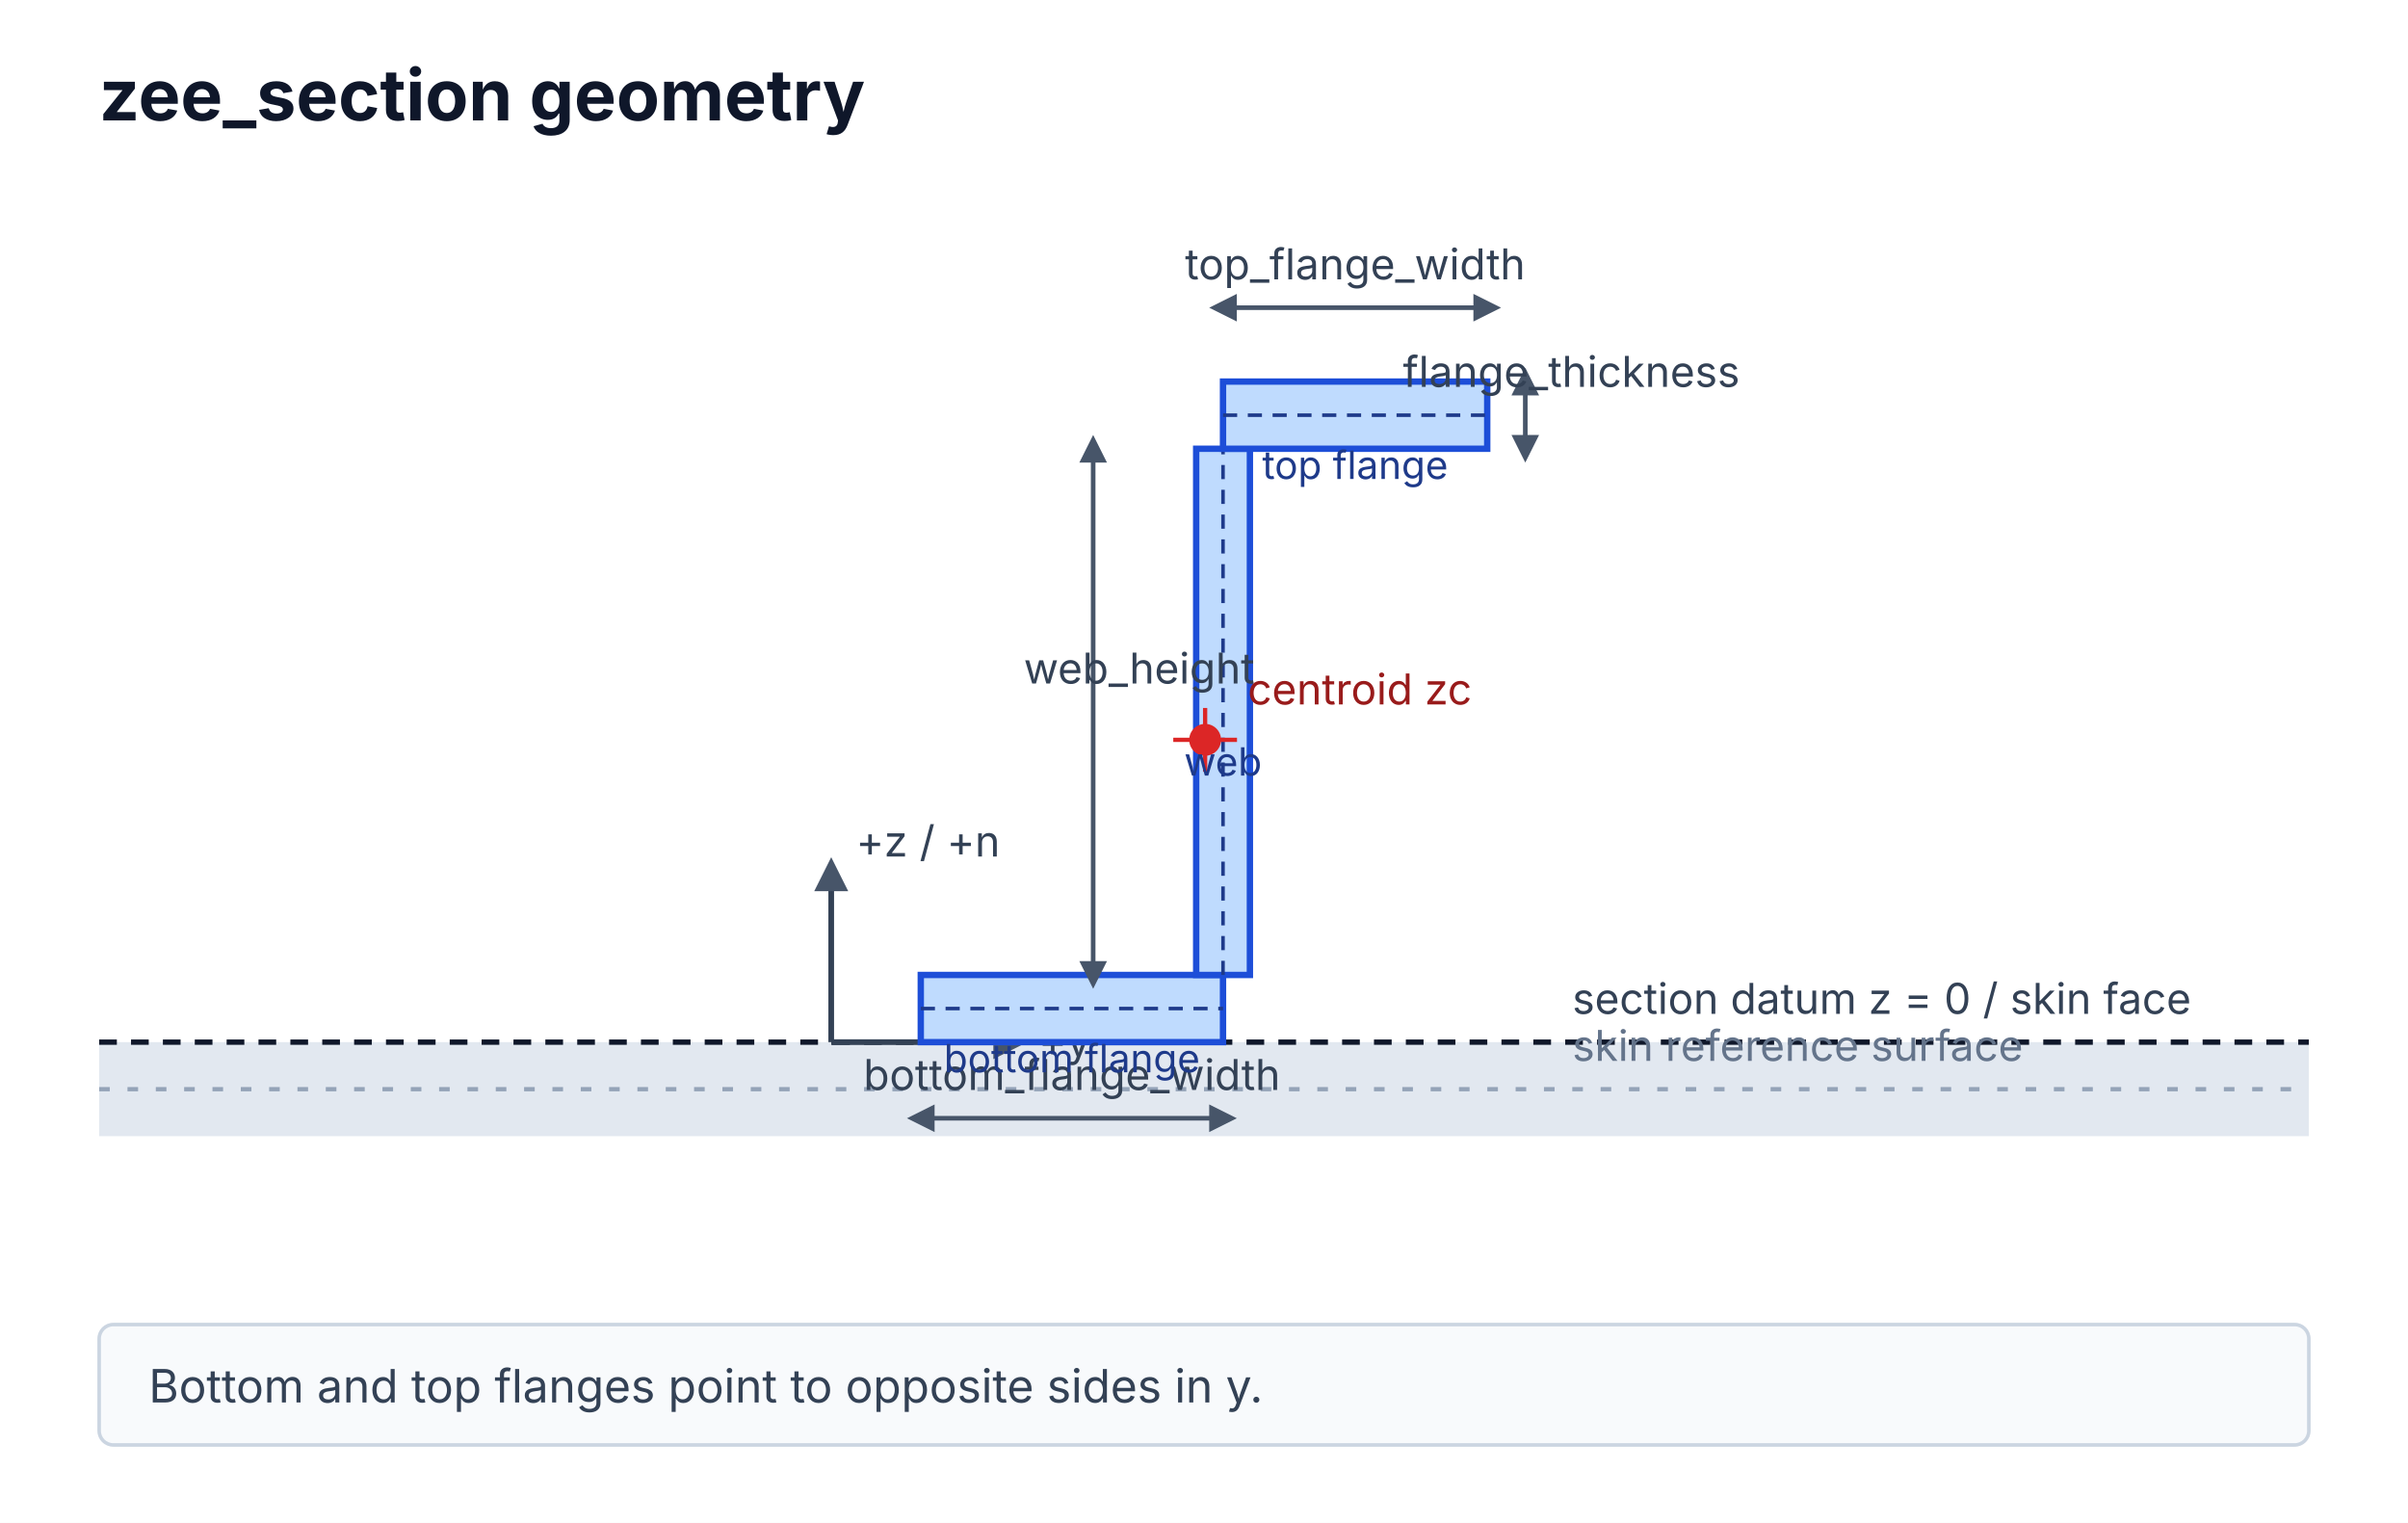
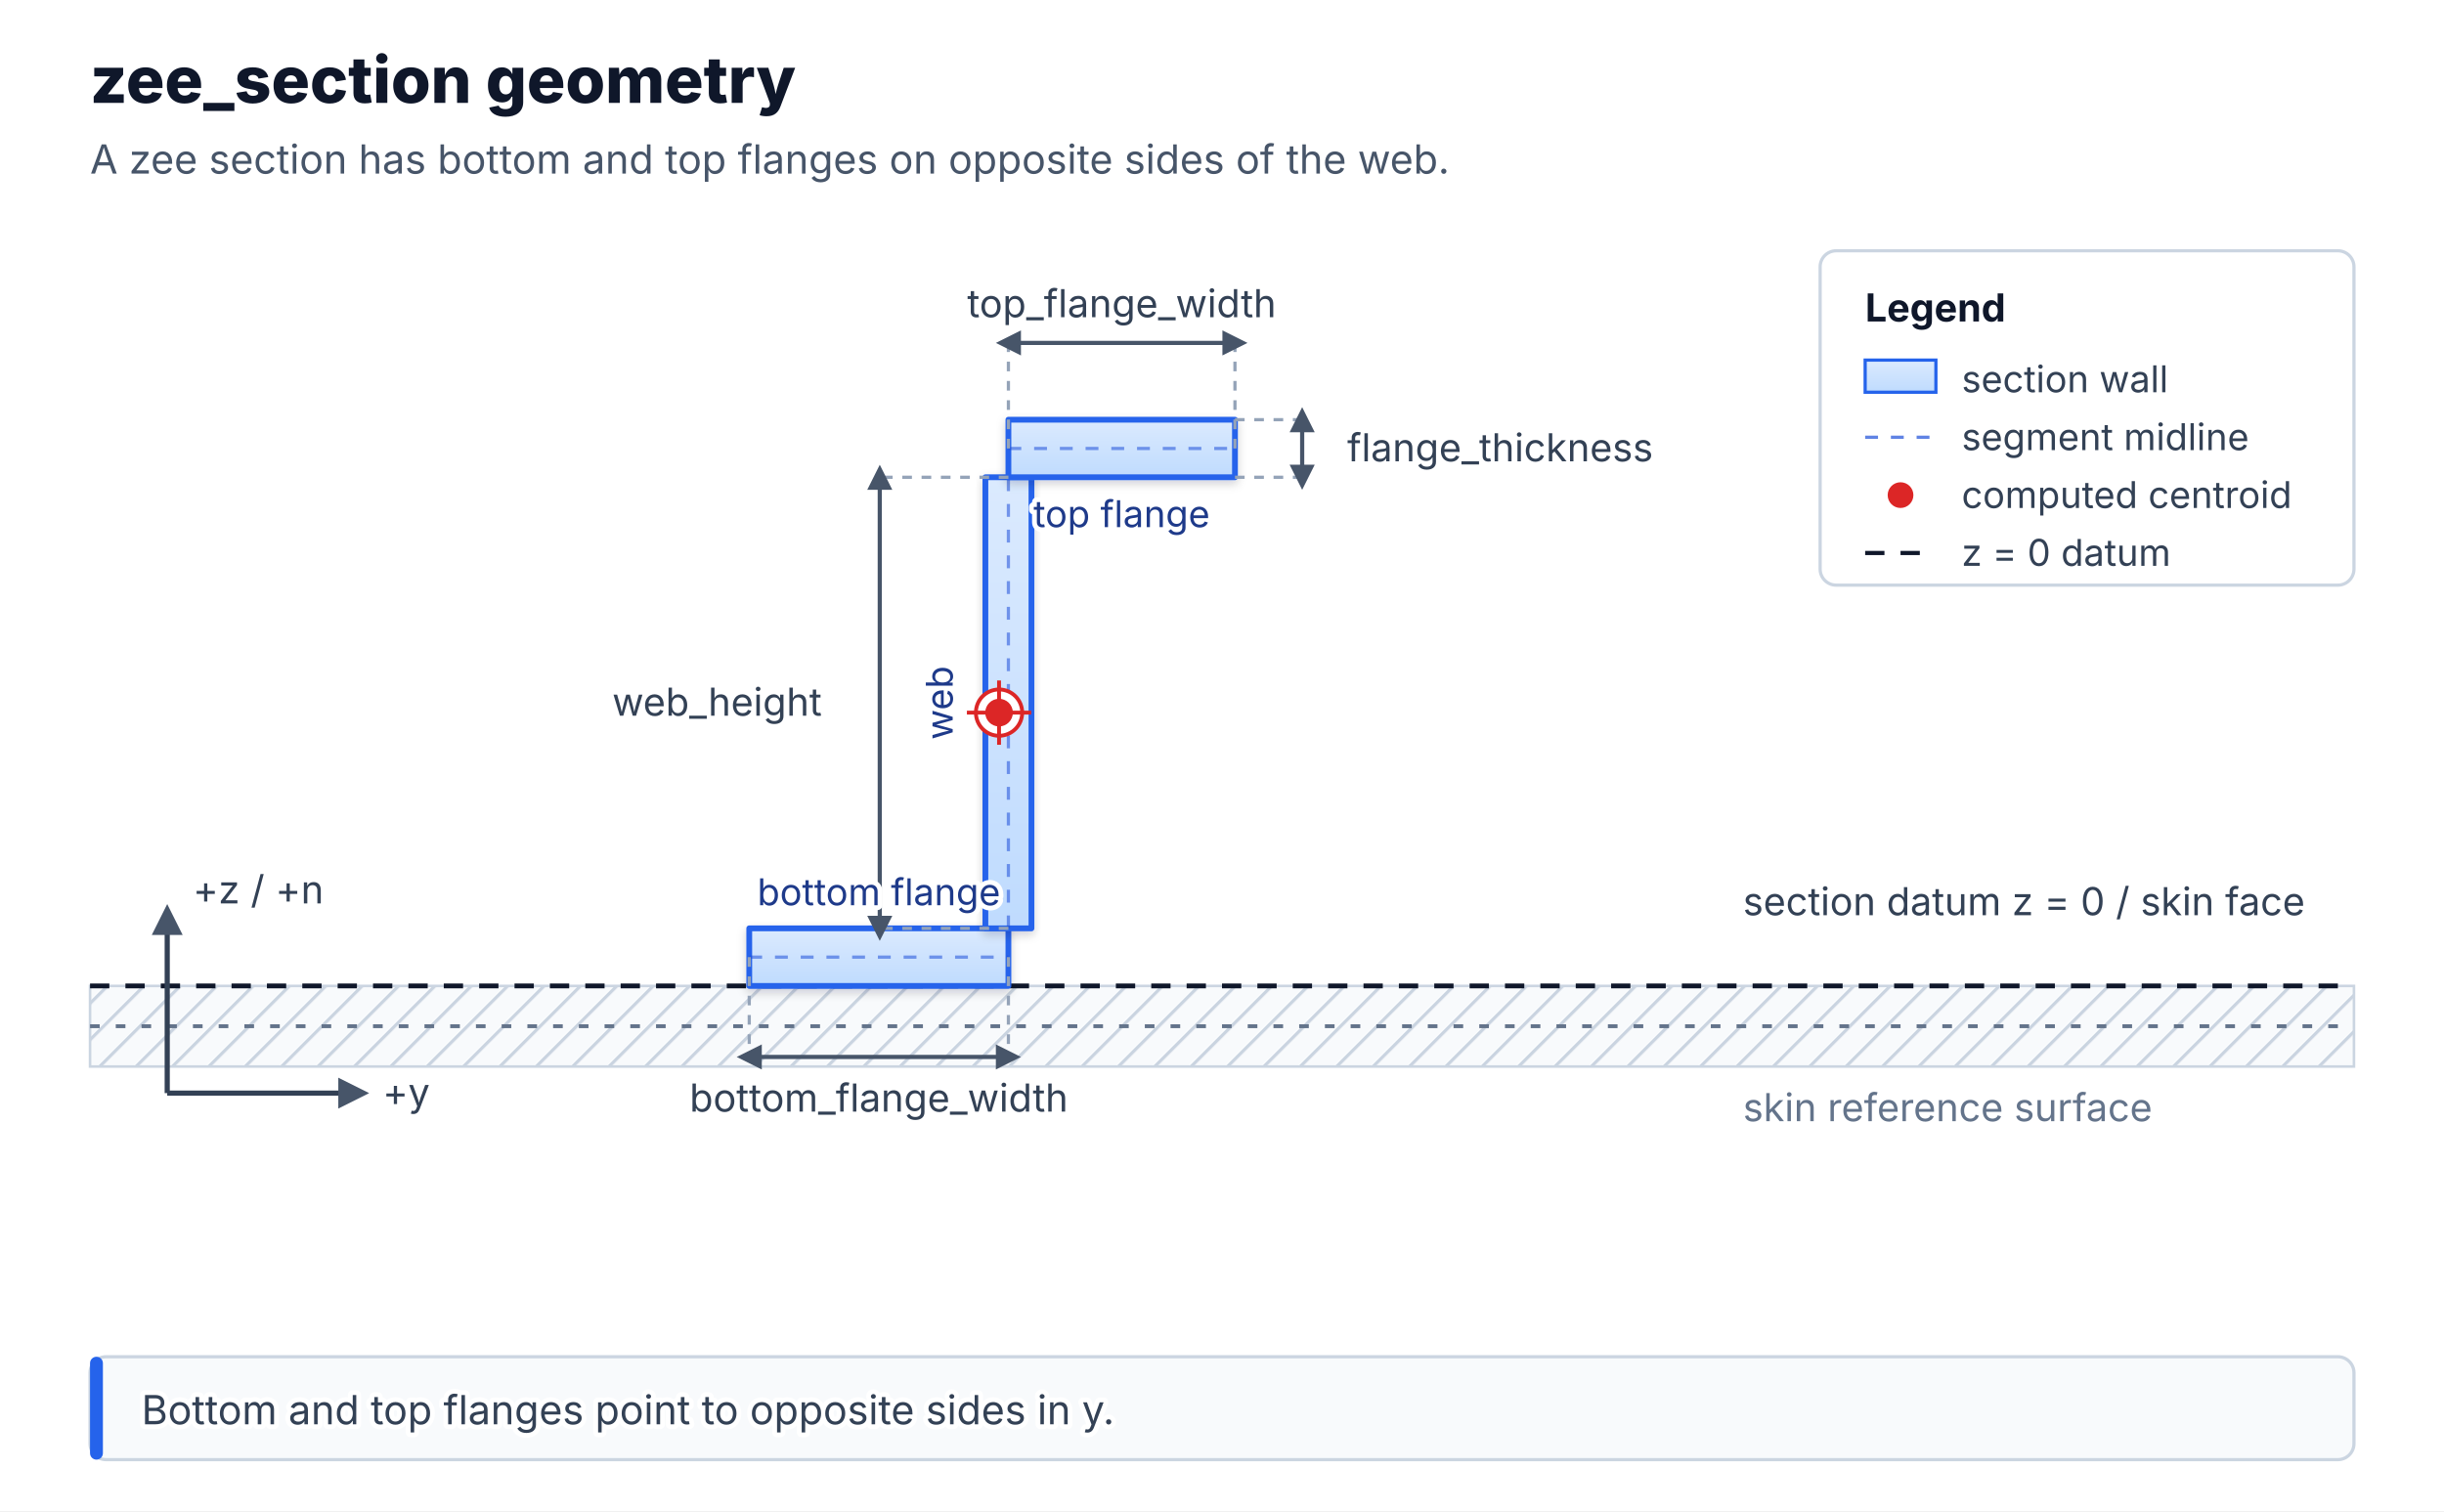
- <svg xmlns="http://www.w3.org/2000/svg" viewBox="0 0 680 430" role="img" aria-labelledby="title desc">
+ <svg xmlns="http://www.w3.org/2000/svg" viewBox="0 0 760 470" role="img" aria-labelledby="title desc">
  <defs>
+     <linearGradient id="wall-fill" x1="0" y1="0" x2="0" y2="1">
+       <stop offset="0%" stop-color="#dbeafe" />
+       <stop offset="100%" stop-color="#bfdbfe" />
+     </linearGradient>
+     <filter id="wall-shadow" x="-20%" y="-20%" width="140%" height="150%">
+       <feDropShadow dx="0" dy="1.2" stdDeviation="1.4" flood-color="#0f172a" flood-opacity="0.18" />
+     </filter>
+     <pattern id="skin-hatch" width="8" height="8" patternUnits="userSpaceOnUse" patternTransform="rotate(45)">
+       <rect width="8" height="8" fill="#f8fafc" />
+       <line x1="0" y1="0" x2="0" y2="8" stroke="#cbd5e1" stroke-width="2" />
+     </pattern>
    <marker id="arrow" viewBox="0 0 10 10" refX="5" refY="5" markerWidth="6" markerHeight="6" orient="auto-start-reverse">
      <path d="M 0 0 L 10 5 L 0 10 z" fill="#475569" />
    </marker>
  </defs>
-   <rect x="0" y="0" width="680" height="430" fill="#ffffff" />
-   <text x="28" y="34" class="title" font-family="Inter, Arial, sans-serif" font-size="20" font-weight="700" fill="#0f172a">zee_section geometry</text>
-   <rect x="28.00" y="294.26" width="624.00" height="26.55" fill="#e2e8f0" />
-   <line x1="28.00" y1="294.26" x2="652.00" y2="294.26" stroke="#0f172a" stroke-width="1.5" stroke-dasharray="5 4" />
-   <line x1="28.00" y1="307.54" x2="652.00" y2="307.54" stroke="#94a3b8" stroke-width="1.2" stroke-dasharray="3 5" />
-   <text x="444.00" y="286.26" font-family="Inter, Arial, sans-serif" font-size="12" fill="#334155">section datum z = 0 / skin face</text>
-   <text x="444.00" y="299.54" font-family="Inter, Arial, sans-serif" font-size="12" fill="#64748b">skin reference surface</text>
-   <line x1="234.73" y1="294.26" x2="285.31" y2="294.26" stroke="#334155" stroke-width="1.6" marker-end="url(#arrow)" />
-   <line x1="234.73" y1="294.26" x2="234.73" y2="246.84" stroke="#334155" stroke-width="1.6" marker-end="url(#arrow)" />
-   <text x="293.31" y="298.26" font-family="Inter, Arial, sans-serif" font-size="12" fill="#334155">+y</text>
-   <text x="241.73" y="241.84" font-family="Inter, Arial, sans-serif" font-size="12" fill="#334155">+z / +n</text>
-   <polygon points="260.02,275.29 345.37,275.29 345.37,294.26 260.02,294.26" fill="#bfdbfe" stroke="#1d4ed8" stroke-width="1.8" />
-   <line x1="260.02" y1="284.77" x2="345.37" y2="284.77" stroke="#1e3a8a" stroke-width="1" stroke-dasharray="4 3" />
-   <polygon points="337.79,275.29 337.79,126.71 352.96,126.71 352.96,275.29" fill="#bfdbfe" stroke="#1d4ed8" stroke-width="1.8" />
-   <line x1="345.37" y1="275.29" x2="345.37" y2="126.71" stroke="#1e3a8a" stroke-width="1" stroke-dasharray="4 3" />
-   <polygon points="345.37,107.74 419.98,107.74 419.98,126.71 345.37,126.71" fill="#bfdbfe" stroke="#1d4ed8" stroke-width="1.8" />
-   <line x1="345.37" y1="117.23" x2="419.98" y2="117.23" stroke="#1e3a8a" stroke-width="1" stroke-dasharray="4 3" />
-   <line x1="260.02" y1="315.75" x2="345.37" y2="315.75" stroke="#475569" stroke-width="1.3" marker-start="url(#arrow)" marker-end="url(#arrow)" />
-   <text x="302.70" y="307.75" font-family="Inter, Arial, sans-serif" font-size="12" text-anchor="middle" fill="#334155">bottom_flange_width</text>
-   <line x1="345.37" y1="86.88" x2="419.98" y2="86.88" stroke="#475569" stroke-width="1.3" marker-start="url(#arrow)" marker-end="url(#arrow)" />
-   <text x="382.68" y="78.88" font-family="Inter, Arial, sans-serif" font-size="12" text-anchor="middle" fill="#334155">top_flange_width</text>
-   <line x1="308.70" y1="275.29" x2="308.70" y2="126.71" stroke="#475569" stroke-width="1.3" marker-start="url(#arrow)" marker-end="url(#arrow)" />
-   <text x="321.70" y="193.00" font-family="Inter, Arial, sans-serif" font-size="12" text-anchor="middle" fill="#334155">web_height</text>
-   <line x1="430.73" y1="126.71" x2="430.73" y2="107.74" stroke="#475569" stroke-width="1.3" marker-start="url(#arrow)" marker-end="url(#arrow)" />
-   <text x="443.73" y="109.23" font-family="Inter, Arial, sans-serif" font-size="12" text-anchor="middle" fill="#334155">flange_thickness</text>
-   <circle cx="340.32" cy="208.90" r="4.5" fill="#dc2626" />
-   <line x1="331.32" y1="208.90" x2="349.32" y2="208.90" stroke="#dc2626" stroke-width="1.2" />
-   <line x1="340.32" y1="199.90" x2="340.32" y2="217.90" stroke="#dc2626" stroke-width="1.2" />
-   <text x="352.32" y="198.90" font-family="Inter, Arial, sans-serif" font-size="12" fill="#991b1b">centroid zc</text>
-   <text x="302.70" y="302.77" font-family="Inter, Arial, sans-serif" font-size="11" text-anchor="middle" fill="#1e3a8a">bottom flange</text>
-   <text x="345.37" y="219.00" font-family="Inter, Arial, sans-serif" font-size="11" text-anchor="middle" fill="#1e3a8a">web</text>
-   <text x="382.68" y="135.23" font-family="Inter, Arial, sans-serif" font-size="11" text-anchor="middle" fill="#1e3a8a">top flange</text>
-   <rect x="28" y="374" width="624" height="34" rx="4" fill="#f8fafc" stroke="#cbd5e1" />
-   <text x="42" y="396" font-family="Inter, Arial, sans-serif" font-size="13" fill="#334155">Bottom and top flanges point to opposite sides in y.</text>
+   <rect x="0" y="0" width="760" height="470" fill="#ffffff" />
+   <text x="28" y="32" font-family="Inter, Arial, sans-serif" paint-order="stroke" stroke="#ffffff" stroke-width="3" stroke-linejoin="round" font-size="20" font-weight="760" letter-spacing="0" fill="#0f172a">zee_section geometry</text>
+   <text x="28" y="54" font-family="Inter, Arial, sans-serif" paint-order="stroke" stroke="#ffffff" stroke-width="3" stroke-linejoin="round" font-size="12.5" fill="#475569">A zee section has bottom and top flanges on opposite sides of the web.</text>
+   <rect x="28.00" y="306.66" width="704.00" height="25.07" fill="url(#skin-hatch)" stroke="#cbd5e1" stroke-width="0.8" />
+   <line x1="28.00" y1="306.66" x2="732.00" y2="306.66" stroke="#0f172a" stroke-width="1.5" stroke-dasharray="6 5" />
+   <line x1="28.00" y1="319.19" x2="732.00" y2="319.19" stroke="#64748b" stroke-width="1.2" stroke-dasharray="3 5" />
+   <text x="542.00" y="284.66" font-family="Inter, Arial, sans-serif" paint-order="stroke" stroke="#ffffff" stroke-width="3" stroke-linejoin="round" font-size="12" fill="#334155">section datum z = 0 / skin face</text>
+   <text x="542.00" y="348.73" font-family="Inter, Arial, sans-serif" paint-order="stroke" stroke="#ffffff" stroke-width="3" stroke-linejoin="round" font-size="12" fill="#64748b">skin reference surface</text>
+   <line x1="52.00" y1="340.00" x2="110.00" y2="340.00" stroke="#334155" stroke-width="1.6" marker-end="url(#arrow)" />
+   <line x1="52.00" y1="340.00" x2="52.00" y2="286.00" stroke="#334155" stroke-width="1.6" marker-end="url(#arrow)" />
+   <text x="119.00" y="344.00" font-family="Inter, Arial, sans-serif" paint-order="stroke" stroke="#ffffff" stroke-width="3" stroke-linejoin="round" font-size="12" fill="#334155">+y</text>
+   <text x="60.00" y="281.00" font-family="Inter, Arial, sans-serif" paint-order="stroke" stroke="#ffffff" stroke-width="3" stroke-linejoin="round" font-size="12" fill="#334155">+z / +n</text>
+   <polygon points="232.99,288.75 313.58,288.75 313.58,306.66 232.99,306.66" fill="url(#wall-fill)" stroke="#2563eb" stroke-width="1.8" stroke-linejoin="round" filter="url(#wall-shadow)" />
+   <line x1="232.99" y1="297.70" x2="313.58" y2="297.70" stroke="#1d4ed8" stroke-width="1" stroke-dasharray="4 4" opacity="0.55" />
+   <polygon points="306.42,288.75 306.42,148.45 320.75,148.45 320.75,288.75" fill="url(#wall-fill)" stroke="#2563eb" stroke-width="1.8" stroke-linejoin="round" filter="url(#wall-shadow)" />
+   <line x1="313.58" y1="288.75" x2="313.58" y2="148.45" stroke="#1d4ed8" stroke-width="1" stroke-dasharray="4 4" opacity="0.55" />
+   <polygon points="313.58,130.54 384.03,130.54 384.03,148.45 313.58,148.45" fill="url(#wall-fill)" stroke="#2563eb" stroke-width="1.8" stroke-linejoin="round" filter="url(#wall-shadow)" />
+   <line x1="313.58" y1="139.49" x2="384.03" y2="139.49" stroke="#1d4ed8" stroke-width="1" stroke-dasharray="4 4" opacity="0.55" />
+   <line x1="232.99" y1="297.70" x2="232.99" y2="328.75" stroke="#94a3b8" stroke-width="1" stroke-dasharray="3 3" />
+   <line x1="313.58" y1="297.70" x2="313.58" y2="328.75" stroke="#94a3b8" stroke-width="1" stroke-dasharray="3 3" />
+   <line x1="232.99" y1="328.75" x2="313.58" y2="328.75" stroke="#475569" stroke-width="1.3" marker-start="url(#arrow)" marker-end="url(#arrow)" />
+   <text x="273.28" y="345.75" font-family="Inter, Arial, sans-serif" paint-order="stroke" stroke="#ffffff" stroke-width="3" stroke-linejoin="round" font-size="12" text-anchor="middle" fill="#334155">bottom_flange_width</text>
+   <line x1="313.58" y1="139.49" x2="313.58" y2="106.66" stroke="#94a3b8" stroke-width="1" stroke-dasharray="3 3" />
+   <line x1="384.03" y1="139.49" x2="384.03" y2="106.66" stroke="#94a3b8" stroke-width="1" stroke-dasharray="3 3" />
+   <line x1="313.58" y1="106.66" x2="384.03" y2="106.66" stroke="#475569" stroke-width="1.3" marker-start="url(#arrow)" marker-end="url(#arrow)" />
+   <text x="348.81" y="98.66" font-family="Inter, Arial, sans-serif" paint-order="stroke" stroke="#ffffff" stroke-width="3" stroke-linejoin="round" font-size="12" text-anchor="middle" fill="#334155">top_flange_width</text>
+   <line x1="313.58" y1="288.75" x2="273.58" y2="288.75" stroke="#94a3b8" stroke-width="1" stroke-dasharray="3 3" />
+   <line x1="313.58" y1="148.45" x2="273.58" y2="148.45" stroke="#94a3b8" stroke-width="1" stroke-dasharray="3 3" />
+   <line x1="273.58" y1="288.75" x2="273.58" y2="148.45" stroke="#475569" stroke-width="1.3" marker-start="url(#arrow)" marker-end="url(#arrow)" />
+   <text x="255.58" y="222.60" font-family="Inter, Arial, sans-serif" paint-order="stroke" stroke="#ffffff" stroke-width="3" stroke-linejoin="round" font-size="12" text-anchor="end" fill="#334155">web_height</text>
+   <line x1="384.03" y1="148.45" x2="404.93" y2="148.45" stroke="#94a3b8" stroke-width="1" stroke-dasharray="3 3" />
+   <line x1="384.03" y1="130.54" x2="404.93" y2="130.54" stroke="#94a3b8" stroke-width="1" stroke-dasharray="3 3" />
+   <line x1="404.93" y1="148.45" x2="404.93" y2="130.54" stroke="#475569" stroke-width="1.3" marker-start="url(#arrow)" marker-end="url(#arrow)" />
+   <text x="418.93" y="143.49" font-family="Inter, Arial, sans-serif" paint-order="stroke" stroke="#ffffff" stroke-width="3" stroke-linejoin="round" font-size="12" text-anchor="start" fill="#334155">flange_thickness</text>
+   <circle cx="310.67" cy="221.65" r="7.2" fill="#ffffff" stroke="#dc2626" stroke-width="1.2" />
+   <circle cx="310.67" cy="221.65" r="4.3" fill="#dc2626" />
+   <line x1="300.67" y1="221.65" x2="320.67" y2="221.65" stroke="#dc2626" stroke-width="1.2" />
+   <line x1="310.67" y1="211.65" x2="310.67" y2="231.65" stroke="#dc2626" stroke-width="1.2" />
+   <text x="273.28" y="277.40" font-family="Inter, Arial, sans-serif" paint-order="stroke" stroke="#ffffff" stroke-width="3" stroke-linejoin="round" font-size="11.5" text-anchor="middle" dominant-baseline="middle" fill="#1e3a8a">bottom flange</text>
+   <text x="292.09" y="218.60" transform="rotate(-90.0 292.09 218.60)" font-family="Inter, Arial, sans-serif" paint-order="stroke" stroke="#ffffff" stroke-width="3" stroke-linejoin="round" font-size="11.5" text-anchor="middle" dominant-baseline="middle" fill="#1e3a8a">web</text>
+   <text x="348.81" y="159.79" font-family="Inter, Arial, sans-serif" paint-order="stroke" stroke="#ffffff" stroke-width="3" stroke-linejoin="round" font-size="11.5" text-anchor="middle" dominant-baseline="middle" fill="#1e3a8a">top flange</text>
+   <rect x="566.00" y="78.00" width="166" height="104" rx="5" fill="#ffffff" stroke="#cbd5e1" />
+   <text x="580.00" y="100.00" font-family="Inter, Arial, sans-serif" paint-order="stroke" stroke="#ffffff" stroke-width="3" stroke-linejoin="round" font-size="12" font-weight="700" fill="#0f172a">Legend</text>
+   <rect x="580.00" y="112.00" width="22" height="10" fill="url(#wall-fill)" stroke="#2563eb" stroke-width="1" />
+   <text x="610.00" y="122.00" font-family="Inter, Arial, sans-serif" paint-order="stroke" stroke="#ffffff" stroke-width="3" stroke-linejoin="round" font-size="11.5" fill="#334155">section wall</text>
+   <line x1="580.00" y1="136.00" x2="602.00" y2="136.00" stroke="#1d4ed8" stroke-width="1" stroke-dasharray="4 4" opacity="0.7" />
+   <text x="610.00" y="140.00" font-family="Inter, Arial, sans-serif" paint-order="stroke" stroke="#ffffff" stroke-width="3" stroke-linejoin="round" font-size="11.5" fill="#334155">segment midline</text>
+   <circle cx="591.00" cy="154.00" r="4" fill="#dc2626" />
+   <text x="610.00" y="158.00" font-family="Inter, Arial, sans-serif" paint-order="stroke" stroke="#ffffff" stroke-width="3" stroke-linejoin="round" font-size="11.5" fill="#334155">computed centroid</text>
+   <line x1="580.00" y1="172.00" x2="602.00" y2="172.00" stroke="#0f172a" stroke-width="1.3" stroke-dasharray="6 5" />
+   <text x="610.00" y="176.00" font-family="Inter, Arial, sans-serif" paint-order="stroke" stroke="#ffffff" stroke-width="3" stroke-linejoin="round" font-size="11.5" fill="#334155">z = 0 datum</text>
+   <rect x="28" y="422.00" width="704" height="32" rx="5" fill="#f8fafc" stroke="#cbd5e1" />
+   <rect x="28" y="422.00" width="4" height="32" rx="2" fill="#2563eb" />
+   <text x="44" y="443.00" font-family="Inter, Arial, sans-serif" paint-order="stroke" stroke="#ffffff" stroke-width="3" stroke-linejoin="round" font-size="12.5" fill="#334155">Bottom and top flanges point to opposite sides in y.</text>
</svg>
